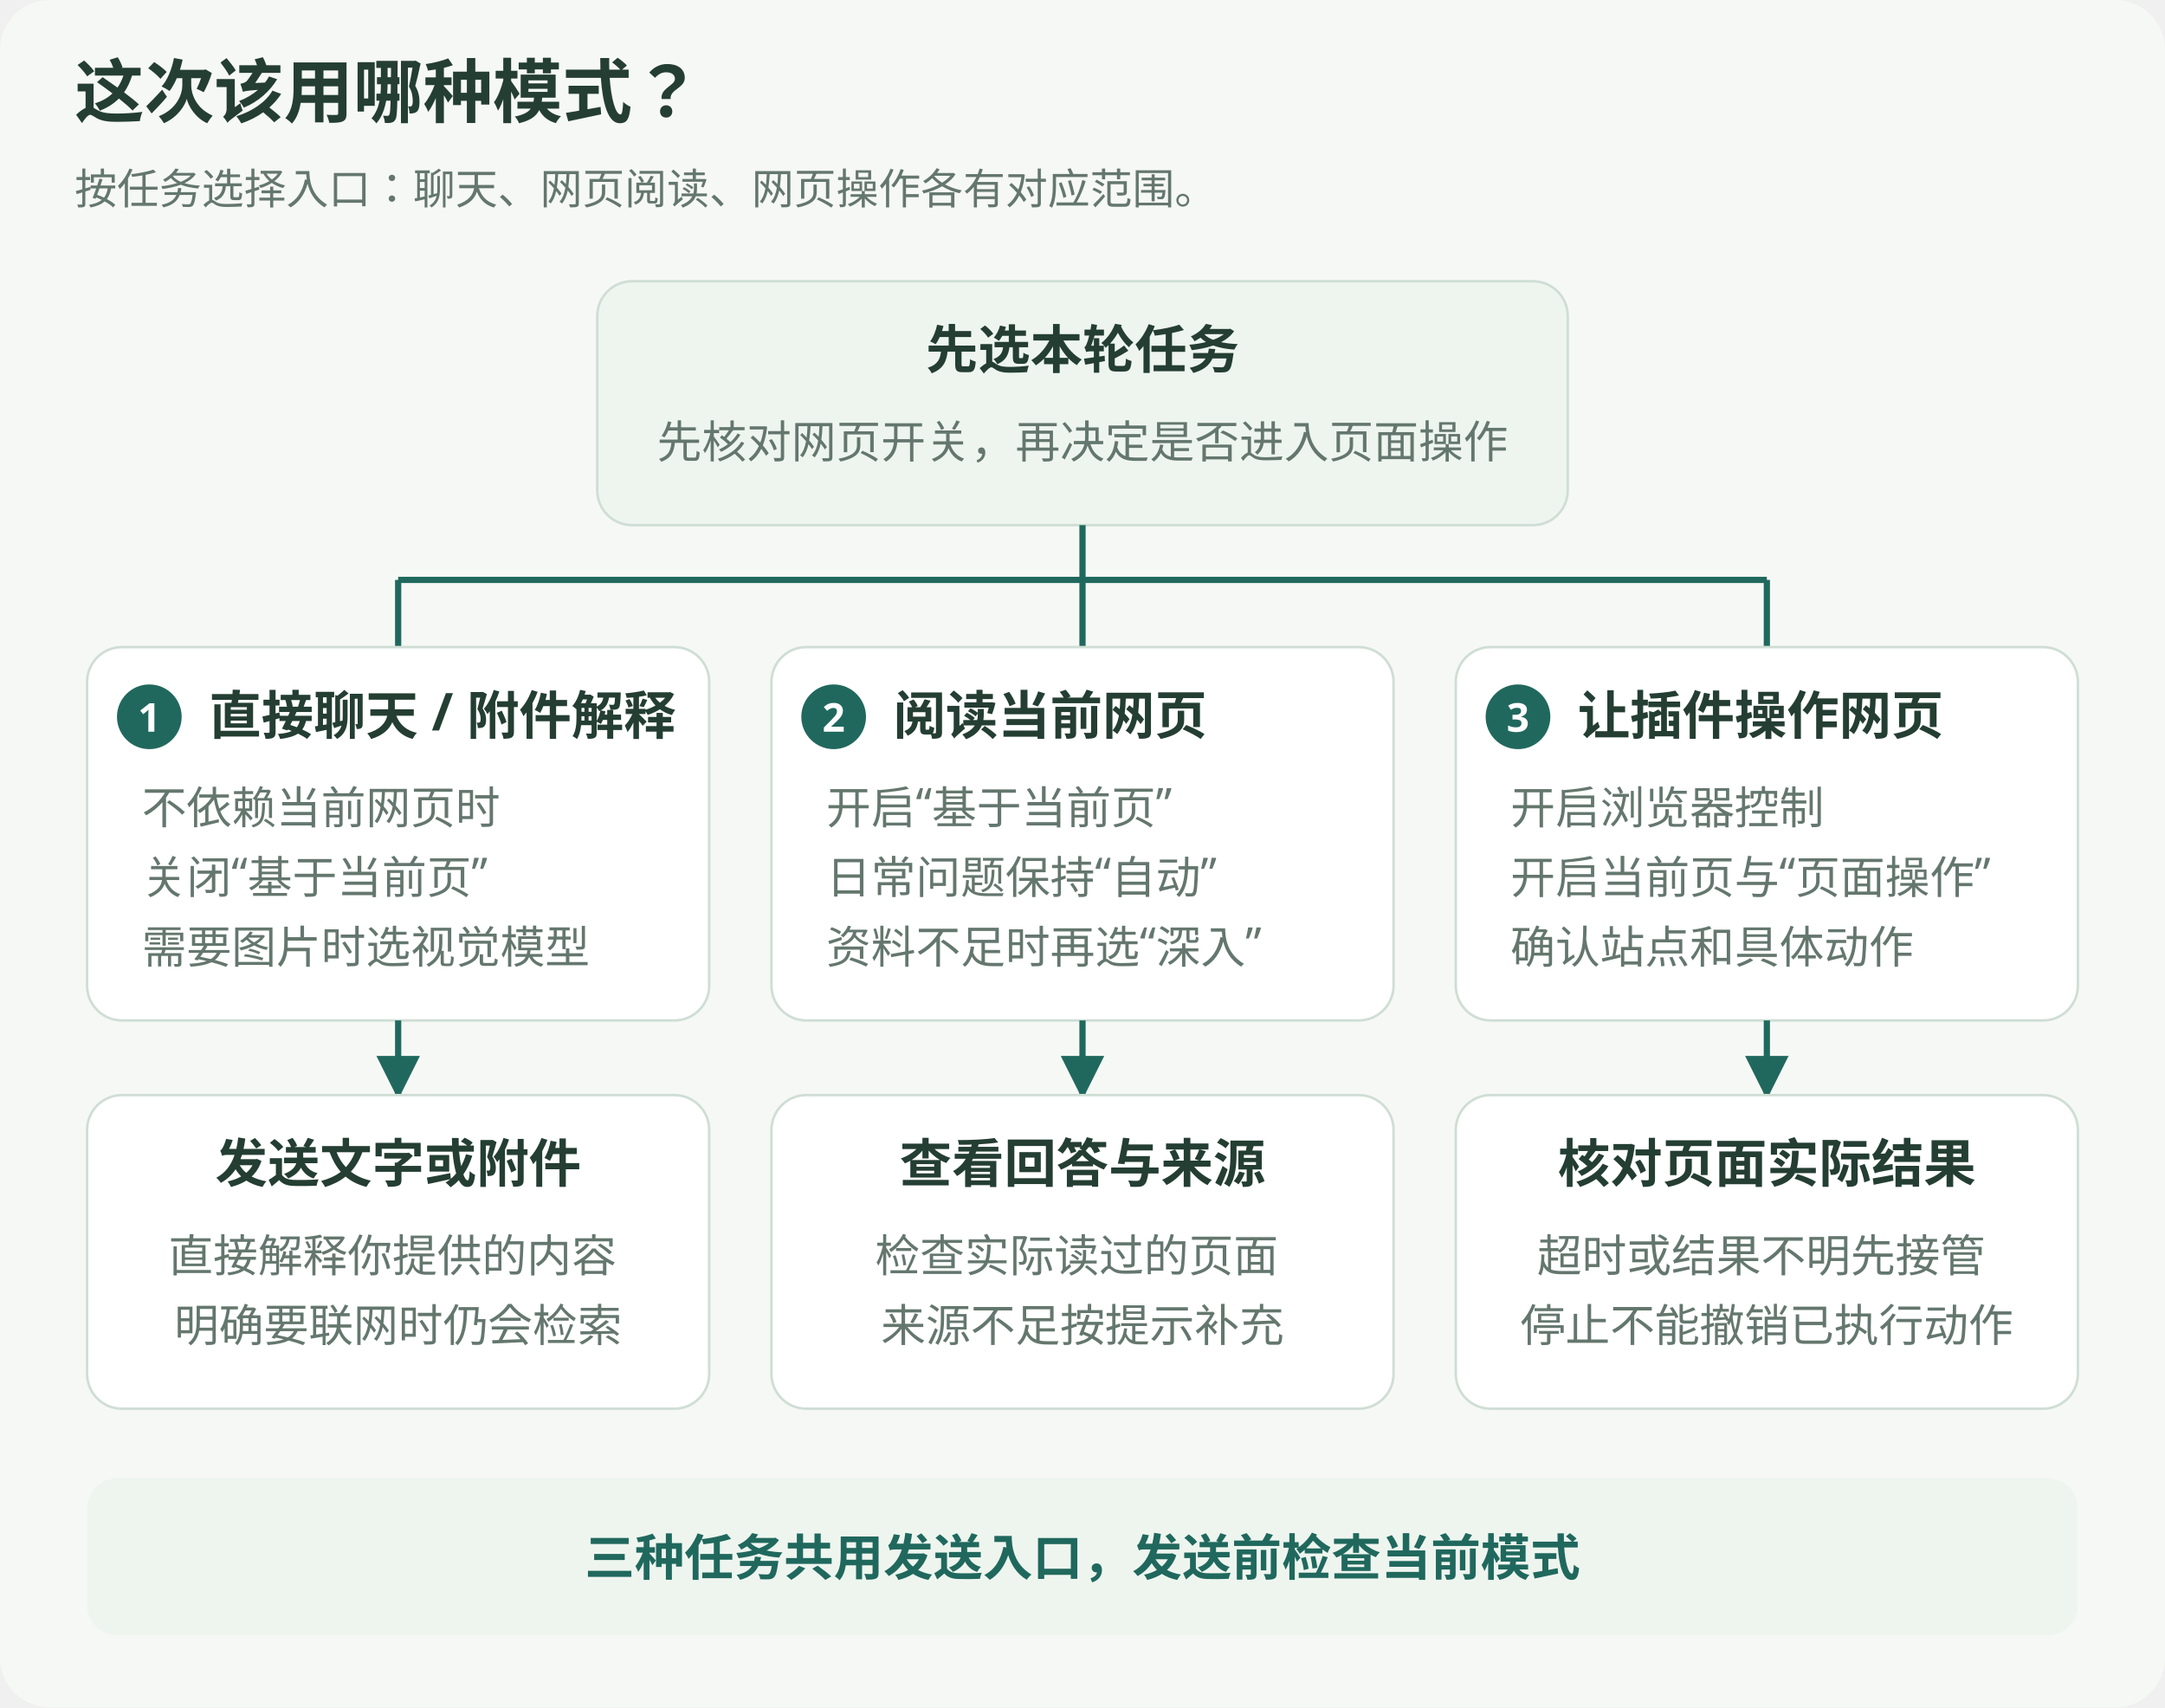
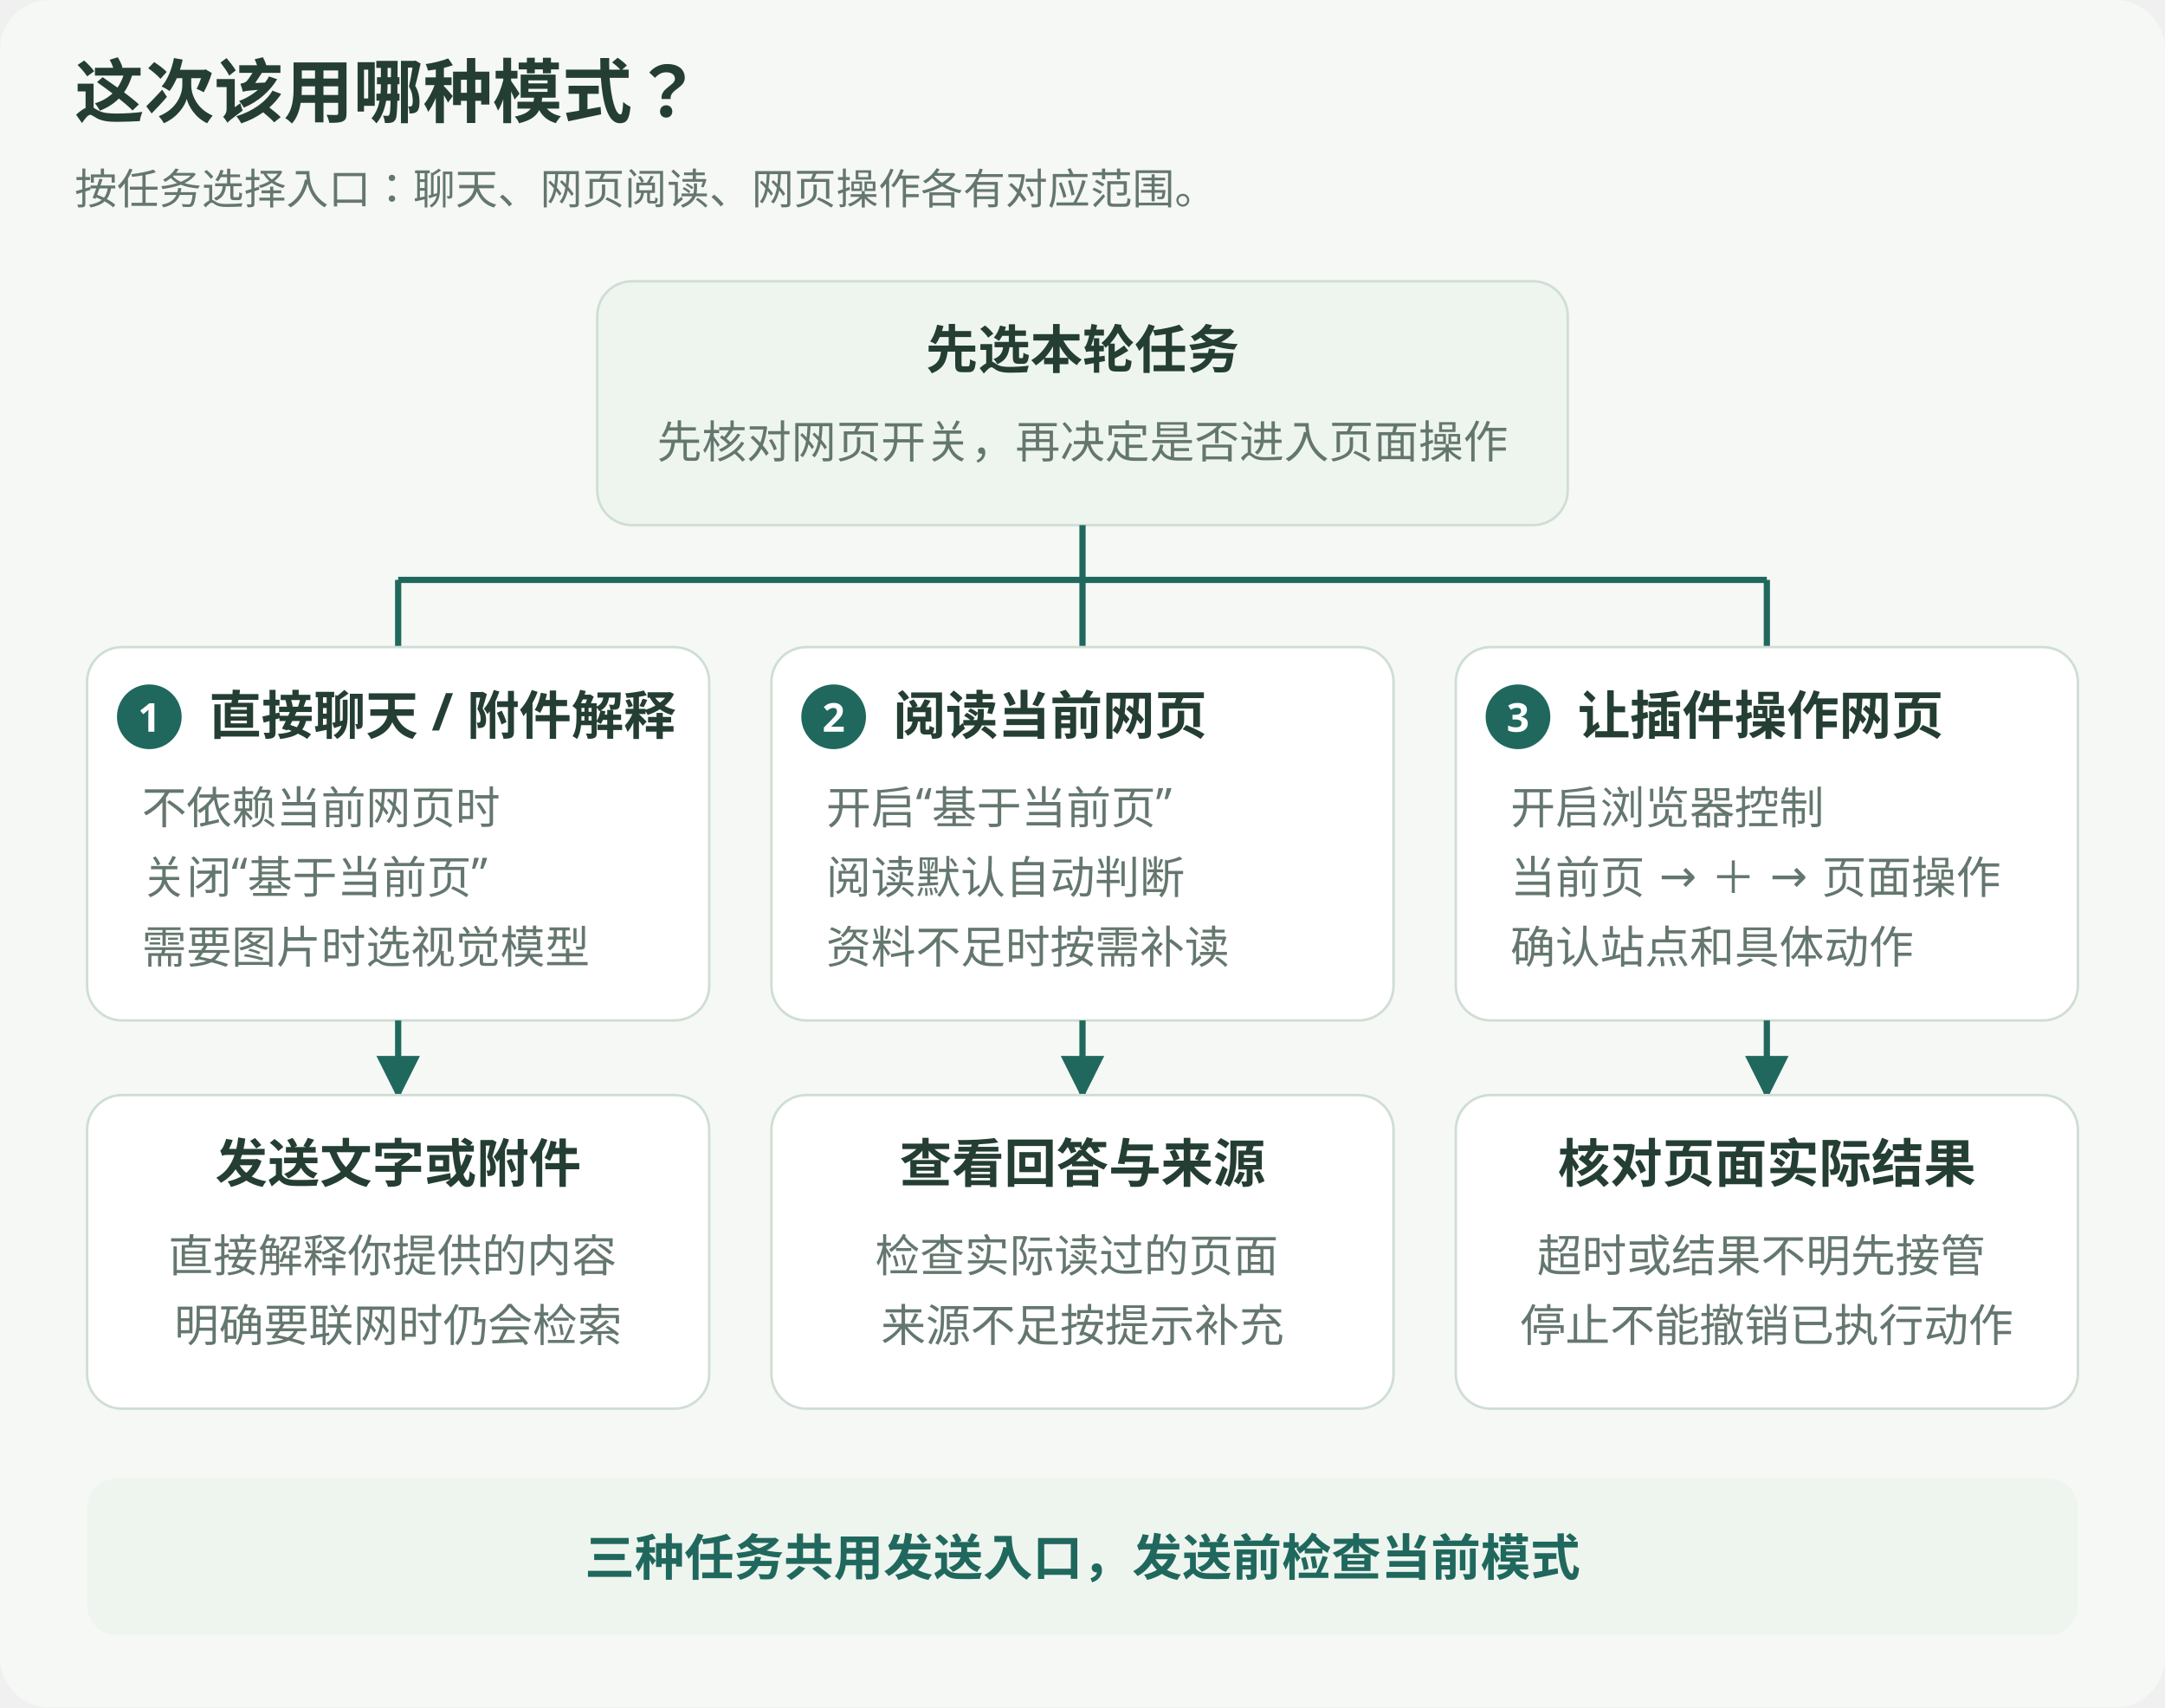
<svg xmlns="http://www.w3.org/2000/svg" width="870" height="686" viewBox="0 0 870 686" role="img" aria-labelledby="title desc">
  <defs>
    <marker id="arrow" viewBox="0 0 10 10" refX="9" refY="5" markerWidth="7" markerHeight="7" orient="auto-start-reverse">
      <path d="M0,0 L10,5 L0,10 Z" fill="#20685d" />
    </marker>
  </defs>
  <g font-family="Microsoft YaHei, PingFang SC, sans-serif">
    <rect width="870" height="686" rx="20" fill="#f6f8f5" />
    <text x="30" y="47" font-size="28" fill="#243e33" font-weight="700" text-anchor="start">
      <tspan x="30" dy="0">这次该用哪种模式？</tspan>
    </text>
    <text x="30" y="82" font-size="17" fill="#64776e" font-weight="400" text-anchor="start">
      <tspan x="30" dy="0">按任务选择入口：聊天、网页阅读、网页操作各有对应范围。</tspan>
    </text>
    <rect x="240" y="113" width="390" height="98" rx="14" fill="#eef5ef" stroke="#cfded5" />
    <text x="435" y="148" font-size="21" fill="#243e33" font-weight="650" text-anchor="middle">
      <tspan x="435" dy="0">先选本轮任务</tspan>
    </text>
    <text x="435" y="184" font-size="18" fill="#64776e" font-weight="400" text-anchor="middle">
      <tspan x="435" dy="0">先核对网页开关，再决定是否进入页面操作</tspan>
    </text>
    <path d="M435 211 V233 M160 233 H710 M160 233 V260 M435 233 V260 M710 233 V260" fill="none" stroke="#20685d" stroke-width="2.5" />
    <rect x="35" y="260" width="250" height="150" rx="14" fill="#fff" stroke="#cfded5" />
    <circle cx="60" cy="288" r="13" fill="#20685d" />
    <text x="60" y="294" font-size="16" fill="#fff" font-weight="700" text-anchor="middle">
      <tspan x="60" dy="0">1</tspan>
    </text>
    <text x="84" y="295" font-size="21" fill="#243e33" font-weight="650" text-anchor="start">
      <tspan x="84" dy="0">直接聊天 / 附件解释</tspan>
    </text>
    <text x="57" y="331" font-size="18" fill="#64776e" font-weight="400" text-anchor="start">
      <tspan x="57" dy="0">不依赖当前网页时</tspan>
      <tspan x="57" dy="28">关闭“基于当前页”</tspan>
      <tspan x="57" dy="28">需要图片时选视觉模型</tspan>
    </text>
    <rect x="310" y="260" width="250" height="150" rx="14" fill="#fff" stroke="#cfded5" />
    <circle cx="335" cy="288" r="13" fill="#20685d" />
    <text x="335" y="294" font-size="16" fill="#fff" font-weight="700" text-anchor="middle">
      <tspan x="335" dy="0">2</tspan>
    </text>
    <text x="359" y="295" font-size="21" fill="#243e33" font-weight="650" text-anchor="start">
      <tspan x="359" dy="0">阅读当前网页</tspan>
    </text>
    <text x="332" y="331" font-size="18" fill="#64776e" font-weight="400" text-anchor="start">
      <tspan x="332" dy="0">开启“基于当前页”</tspan>
-       <tspan x="332" dy="28">日常问题保持“自动”</tspan>
-       <tspan x="332" dy="28">资料不足时再选“深入”</tspan>
+       <tspan x="332" dy="28">阅读默认自动判断</tspan>
+       <tspan x="332" dy="28">资料不足时按需补读</tspan>
    </text>
    <rect x="585" y="260" width="250" height="150" rx="14" fill="#fff" stroke="#cfded5" />
    <circle cx="610" cy="288" r="13" fill="#20685d" />
    <text x="610" y="294" font-size="16" fill="#fff" font-weight="700" text-anchor="middle">
      <tspan x="610" dy="0">3</tspan>
    </text>
    <text x="634" y="295" font-size="21" fill="#243e33" font-weight="650" text-anchor="start">
      <tspan x="634" dy="0">让插件操作网页</tspan>
    </text>
    <text x="607" y="331" font-size="18" fill="#64776e" font-weight="400" text-anchor="start">
      <tspan x="607" dy="0">开启浏览器控制</tspan>
-       <tspan x="607" dy="28">开启当前页与“页面操作”</tspan>
+       <tspan x="607" dy="28">当前页 → ＋ → 页面操作</tspan>
      <tspan x="607" dy="28">确认站点和具体动作</tspan>
    </text>
    <path d="M 160 410 L 160 440" fill="none" stroke="#20685d" stroke-width="2.5" marker-end="url(#arrow)" />
    <path d="M 435 410 L 435 440" fill="none" stroke="#20685d" stroke-width="2.5" marker-end="url(#arrow)" />
    <path d="M 710 410 L 710 440" fill="none" stroke="#20685d" stroke-width="2.5" marker-end="url(#arrow)" />
    <rect x="35" y="440" width="250" height="126" rx="14" fill="#fff" stroke="#cfded5" />
    <text x="160" y="475" font-size="21" fill="#243e33" font-weight="650" text-anchor="middle">
      <tspan x="160" dy="0">发送文字或附件</tspan>
    </text>
    <text x="160" y="511" font-size="18" fill="#64776e" font-weight="400" text-anchor="middle">
      <tspan x="160" dy="0">直接解释你提供的内容</tspan>
      <tspan x="160" dy="28">明确要联网时仍会检索</tspan>
    </text>
    <rect x="310" y="440" width="250" height="126" rx="14" fill="#fff" stroke="#cfded5" />
    <text x="435" y="475" font-size="21" fill="#243e33" font-weight="650" text-anchor="middle">
      <tspan x="435" dy="0">查看回答与来源</tspan>
    </text>
    <text x="435" y="511" font-size="18" fill="#64776e" font-weight="400" text-anchor="middle">
      <tspan x="435" dy="0">检查实际读过的页面</tspan>
      <tspan x="435" dy="28">来源不足按提示补充</tspan>
    </text>
    <rect x="585" y="440" width="250" height="126" rx="14" fill="#fff" stroke="#cfded5" />
    <text x="710" y="475" font-size="21" fill="#243e33" font-weight="650" text-anchor="middle">
      <tspan x="710" dy="0">核对页面实际结果</tspan>
    </text>
    <text x="710" y="511" font-size="18" fill="#64776e" font-weight="400" text-anchor="middle">
      <tspan x="710" dy="0">超时或结果不明先接管</tspan>
      <tspan x="710" dy="28">停止不能撤销已执行动作</tspan>
    </text>
    <rect x="35" y="594" width="800" height="63" rx="12" fill="#eef5ef" />
    <text x="435" y="633" font-size="20" fill="#20685d" font-weight="650" text-anchor="middle">
      <tspan x="435" dy="0">三种任务共用发送入口，发送前检查当前模式</tspan>
    </text>
  </g>
</svg>
